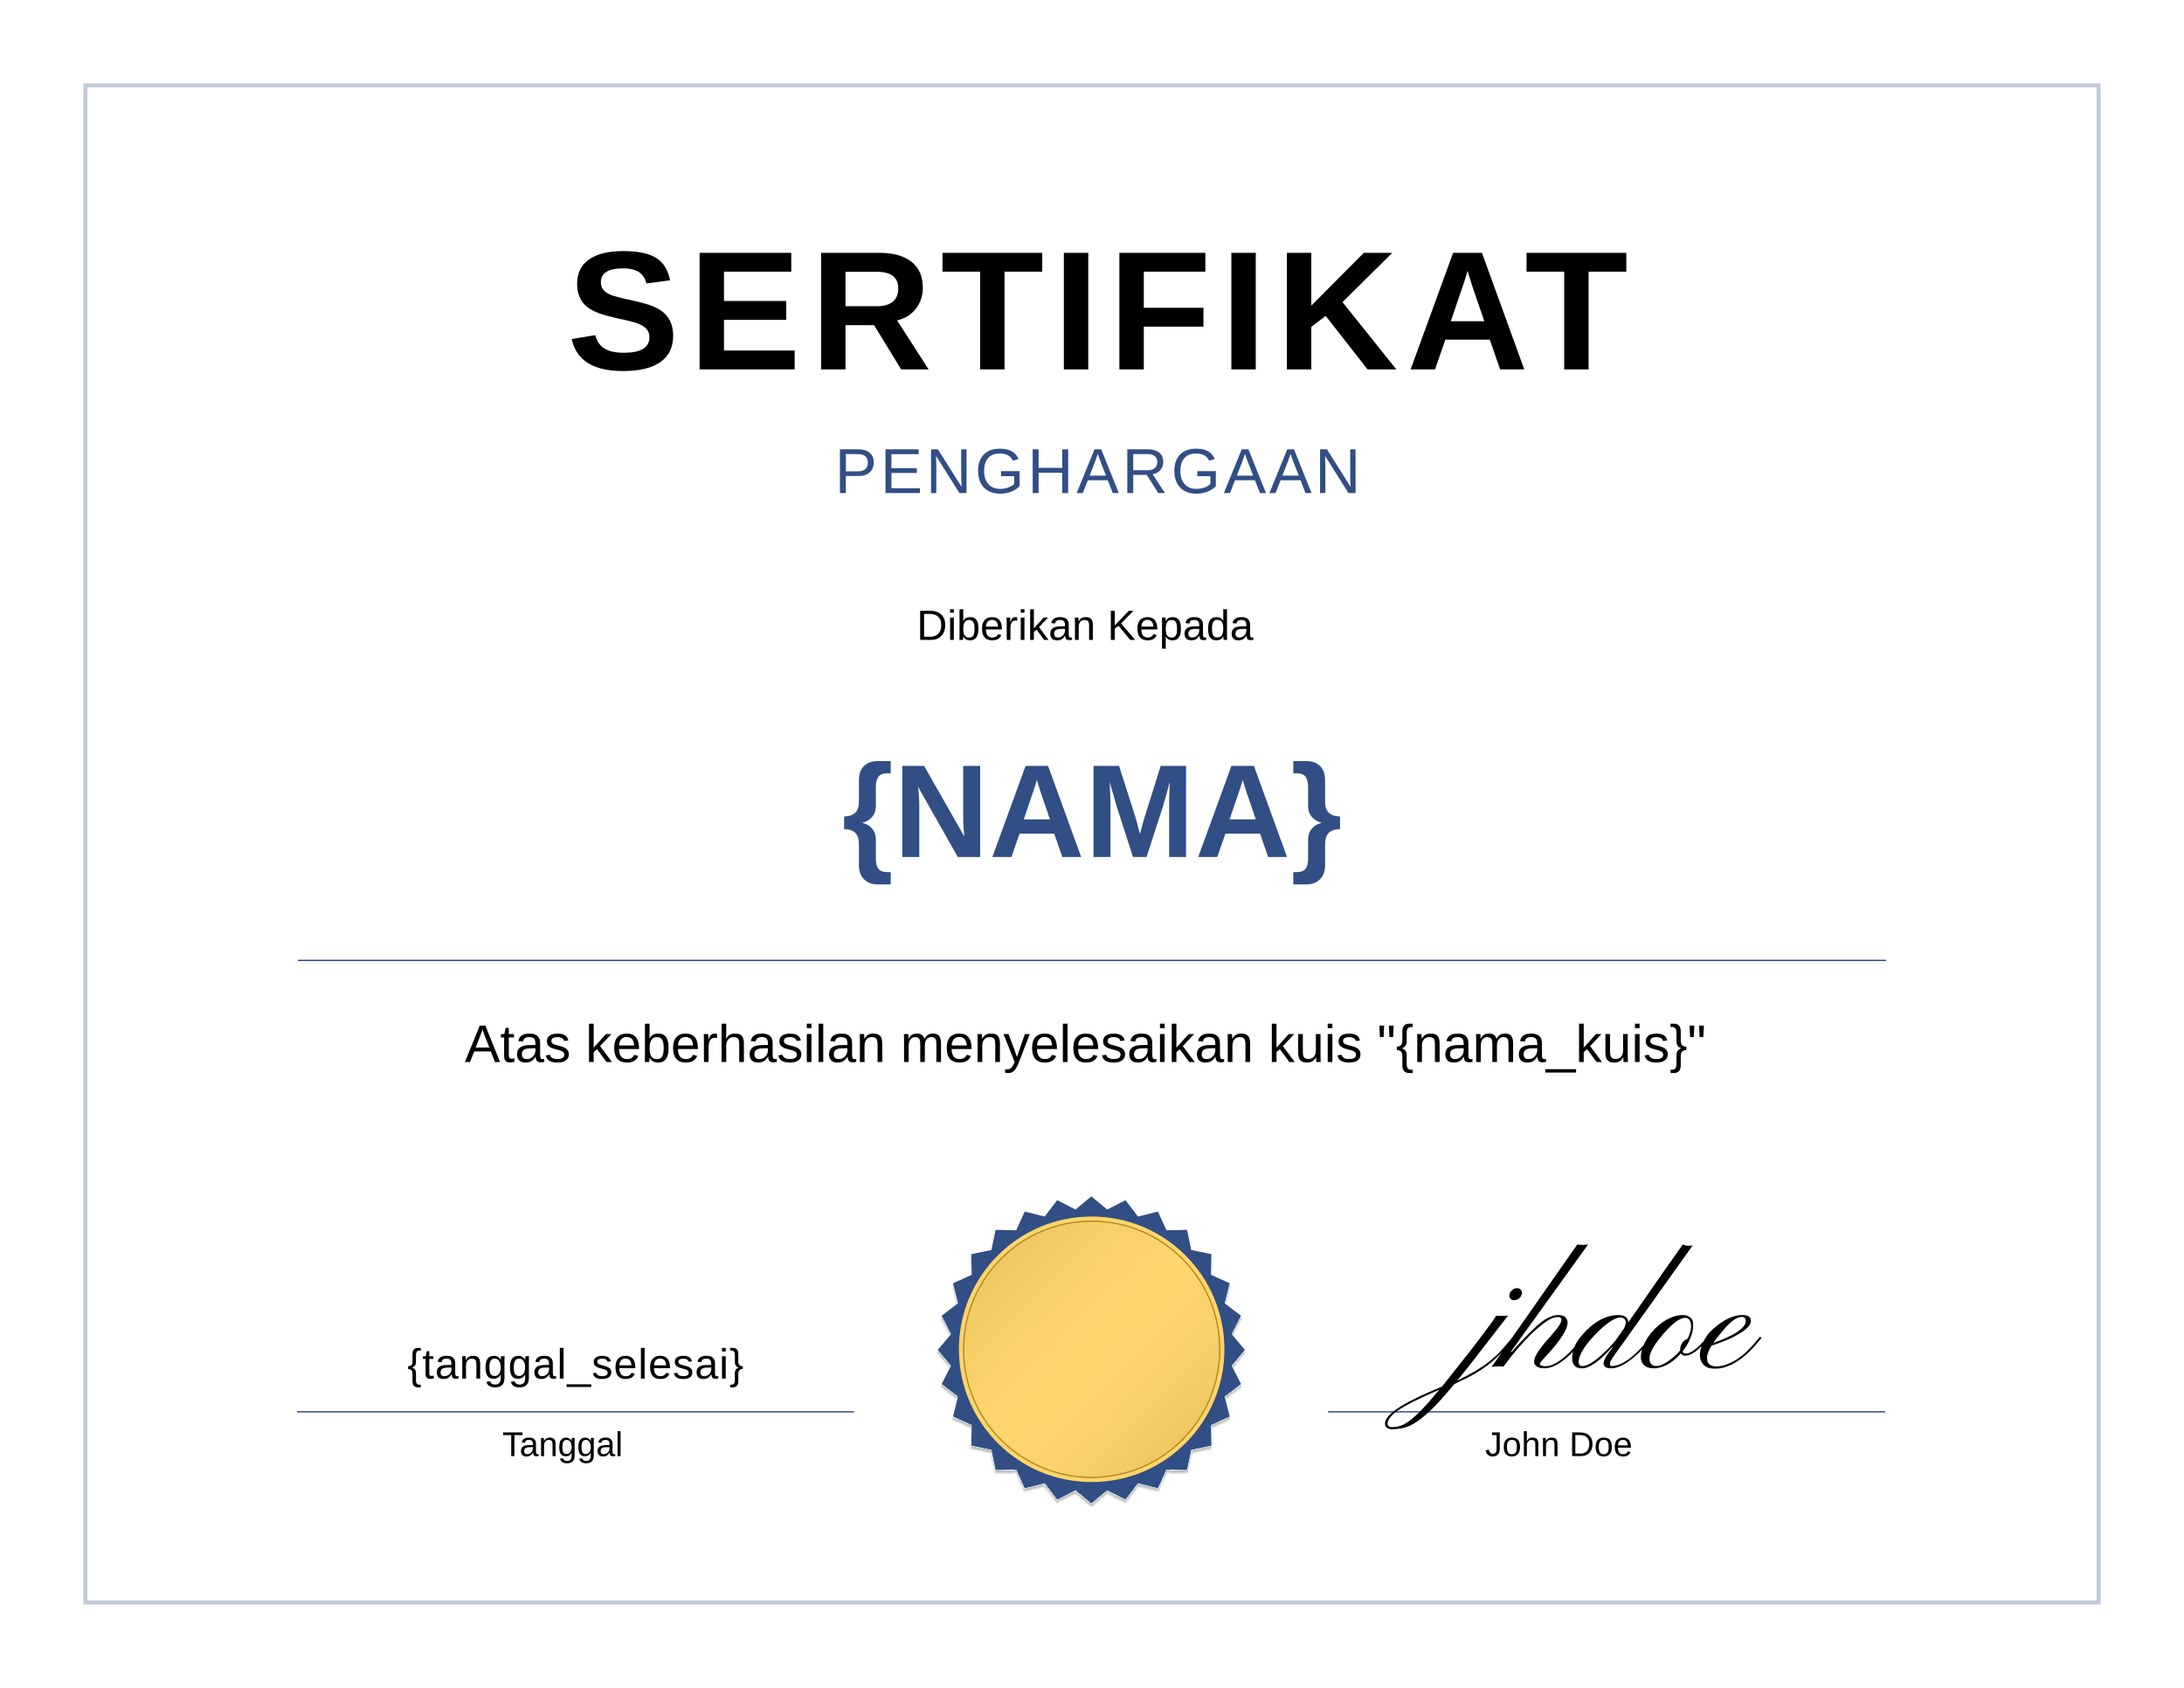
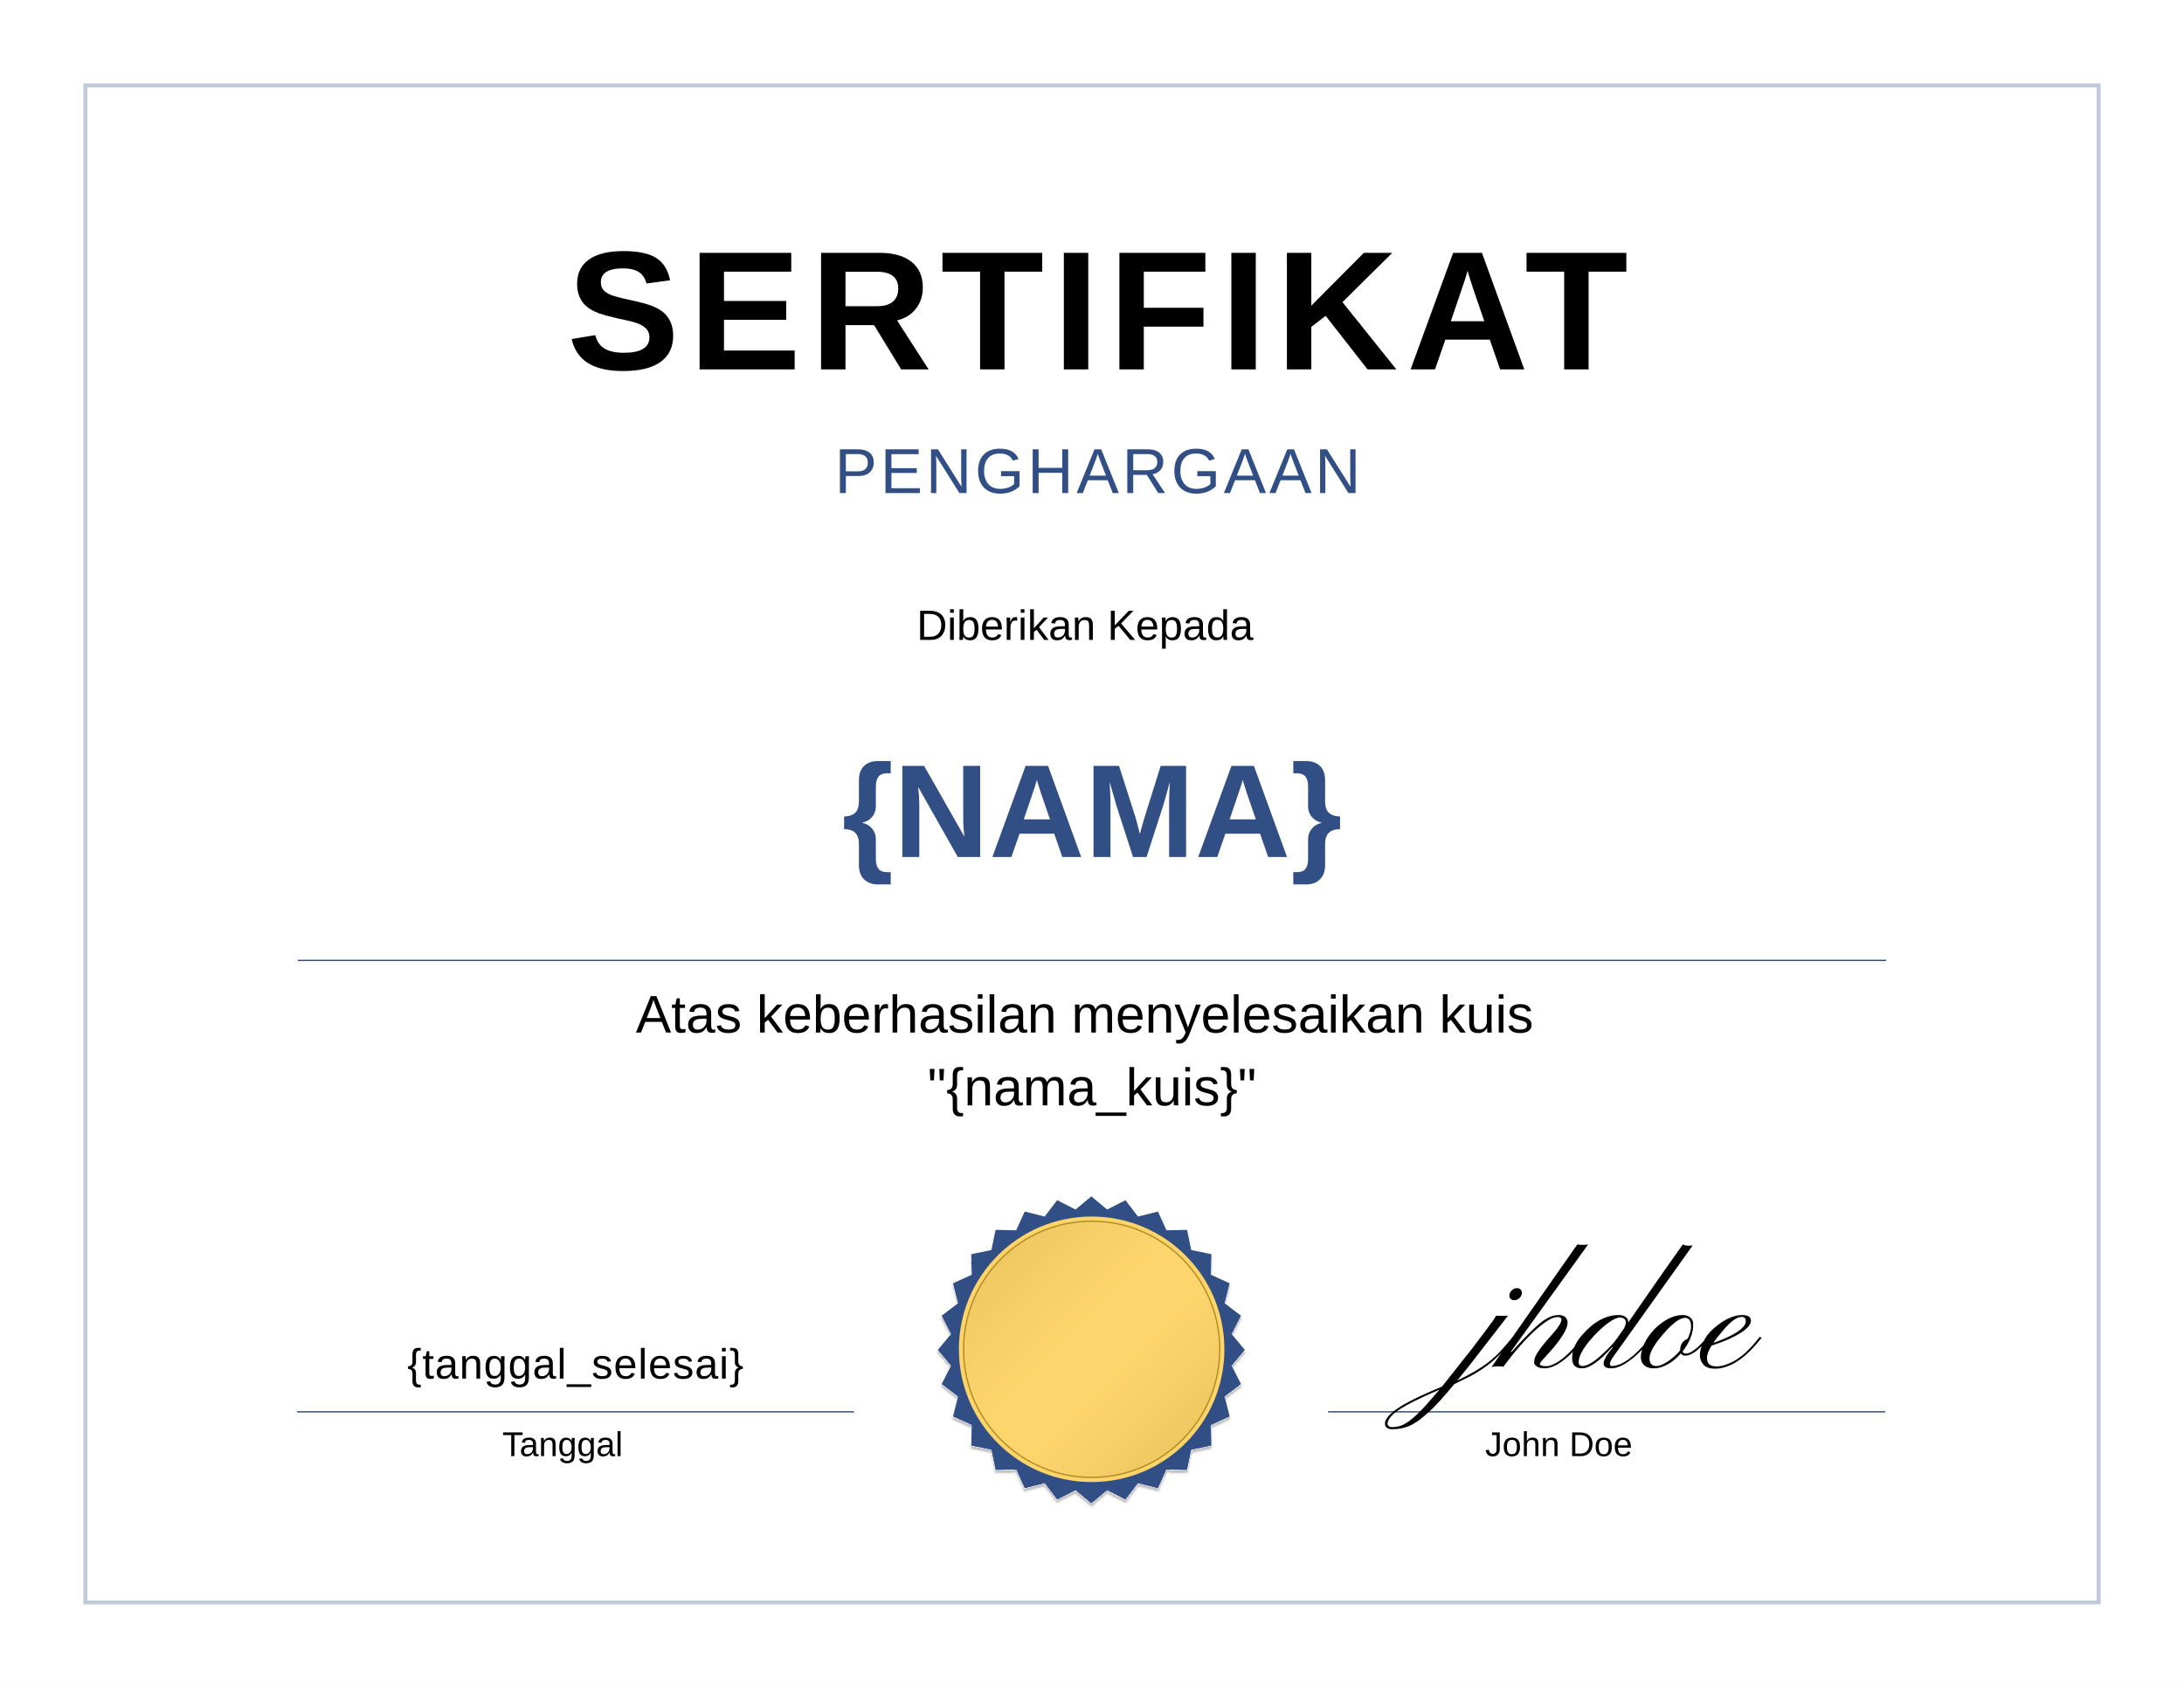
<svg xmlns="http://www.w3.org/2000/svg" width="3300" height="2550" viewBox="0 0 3300 2550" fill="none">
  <defs>
    <style>
text {
  font-family: -apple-system, BlinkMacSystemFont, "Segoe UI", Arial, Helvetica, sans-serif;
}
</style>
  </defs>
  <rect width="3300" height="2550" fill="white" />
  <rect x="129" y="129" width="3042" height="2292" stroke="#314E85" stroke-opacity="0.3" stroke-width="6" />
  <g filter="url(#filter0_d_4_2)">
    <path d="M1648.99 1807.45L1672.89 1827.36L1700.62 1813.27L1719.49 1837.99L1749.66 1830.43L1762.55 1858.73L1793.64 1858.07L1799.92 1888.53L1830.38 1894.8L1829.72 1925.9L1858.02 1938.79L1850.46 1968.96L1875.18 1987.83L1861.09 2015.56L1880.99 2039.45L1861.09 2063.35L1875.18 2091.08L1850.46 2109.95L1858.02 2140.11L1829.72 2153.01L1830.38 2184.1L1799.92 2190.38L1793.64 2220.84L1762.55 2220.18L1749.66 2248.48L1719.49 2240.92L1700.62 2265.64L1672.89 2251.55L1648.99 2271.45L1625.1 2251.55L1597.37 2265.64L1578.5 2240.92L1548.33 2248.48L1535.44 2220.18L1504.35 2220.84L1498.07 2190.38L1467.61 2184.1L1468.27 2153.01L1439.97 2140.11L1447.53 2109.95L1422.81 2091.08L1436.9 2063.35L1416.99 2039.45L1436.9 2015.56L1422.81 1987.83L1447.53 1968.96L1439.97 1938.79L1468.27 1925.9L1467.61 1894.8L1498.07 1888.53L1504.35 1858.07L1535.44 1858.73L1548.33 1830.43L1578.5 1837.99L1597.37 1813.27L1625.1 1827.36L1648.99 1807.45Z" fill="#314E85" />
  </g>
  <circle cx="1649.48" cy="2038.53" r="197.583" fill="#FFD56A" stroke="#FFD56A" stroke-width="6" />
  <circle cx="1649.48" cy="2038.53" r="193.566" fill="url(#paint0_linear_4_2)" stroke="#B38B24" stroke-width="2" />
  <text fill="black" style="white-space: pre" xml:space="preserve" font-family="Inter" font-size="52" letter-spacing="0em">
    <tspan x="2244" y="2199.91">John Doe</tspan>
  </text>
  <line x1="2006.7" y1="2133" x2="2848.49" y2="2133" stroke="#314E85" stroke-width="2" />
  <g transform="translate(2427.6, 1880)">
    <g transform="scale(5)">
      <g transform="translate(-67, 0)">
        <defs />
        <g transform="translate(-43.76666,25.91667)">
          <rect fill="rgb(255,255,255)" stroke="none" x="0" y="0" width="113.85" height="55.867" fill-opacity="0" transform="translate(43.76666,-25.91667)" />
          <g transform="translate(57.55833,28) rotate(0,0,0) translate(-57.55833,-28) matrix(1,0,0,1,57.55833,28)">
            <path fill="rgb(0,0,0)" fill-opacity="1" d="M26.86-37.69Q26.52-37.39 26.09-37.21Q25.67-37.04 25.14-37.04Q24.62-37.04 24.22-37.45Q23.82-37.86 23.82-38.37Q23.82-38.89 24.01-39.29Q24.20-39.68 24.52-39.99L24.52-39.99Q25.25-40.69 26.05-40.69Q26.84-40.69 27.22-40.26Q27.59-39.82 27.59-39.31Q27.59-38.79 27.39-38.39Q27.20-38.00 26.86-37.69ZM19.74-32.37L19.74-32.37Q19.98-32.32 20.63-32.32L20.63-32.32Q21.45-32.32 22.04-32.32L22.04-32.32Q23.07-32.32 23.40-32.37L23.40-32.37L11.54-17.07L8.05-12.75Q14.07-15.66 17.33-18.19L17.33-18.19Q19.84-20.14 21.66-22.21Q23.49-24.29 24.87-26.02L24.87-26.02L25.34-25.62Q21.08-20.28 17.23-17.39L17.23-17.39Q14.54-15.40 11.94-14.04L11.94-14.04L7.18-11.70Q2.30-5.84-0.13-3.61Q-2.57-1.39-3.97-0.44Q-5.36 0.51-6.63 1.03L-6.63 1.03Q-8.83 1.94-11.69 1.94L-11.69 1.94Q-13.16 1.94-13.66 0.93L-13.66 0.93Q-13.77 0.65-13.77 0.03Q-13.77-0.59-12.98-1.70Q-12.18-2.82-10.21-4.18L-10.21-4.18Q-6.23-6.94 3.48-10.97L3.48-10.97L12.50-22.36Q18.08-29.70 18.90-30.91Q19.72-32.11 19.74-32.37ZM-0.98-5.77L2.68-10.01Q-5.92-6.33-9.39-4.04L-9.39-4.04Q-13.00-1.64-13.00 0.37L-13.00 0.37Q-13.00 0.63-12.68 0.97Q-12.37 1.31-11.57 1.31Q-10.77 1.31-9.95 1.14Q-9.13 0.98-8.23 0.55Q-7.33 0.11-6.27-0.67Q-5.22-1.46-3.91-2.71Q-2.59-3.96-0.98-5.77L-0.98-5.77ZM24.17-19.81L22.02-16.95Q21.38-17.07 20.61-17.07L20.61-17.07Q19.27-17.07 18.41-16.83L18.41-16.83L44.35-53.89Q45.92-53.65 47.61-53.89L47.61-53.89L24.36-21.61L24.48-21.36Q26.26-23.42 27.78-25.01L27.78-25.01L30.57-27.82Q32.96-30.14 34.44-31.11L34.44-31.11Q36.66-32.56 38.66-32.56L38.66-32.56Q40.74-32.56 41.28-31.06L41.28-31.06Q42.34-28.15 34.70-19.95L34.70-19.95L33.78-18.94Q33.03-18.10 33.03-17.65L33.03-17.65Q33.03-17.42 33.55-17.27Q34.06-17.11 35.00-17.11Q35.94-17.11 37.20-17.71Q38.47-18.31 39.66-19.22Q40.86-20.14 41.94-21.24Q43.02-22.34 43.87-23.32Q44.73-24.31 45.31-25.06Q45.90-25.81 46.11-26.02L46.11-26.02L46.62-25.62Q46.39-25.36 45.77-24.59Q45.15-23.82 44.25-22.80Q43.34-21.78 42.21-20.65Q41.07-19.53 39.78-18.61L39.78-18.61Q36.83-16.46 34.41-16.46L34.41-16.46Q32.49-16.46 31.58-17.51L31.58-17.51Q31.30-17.84 31.30-18.29Q31.30-18.73 31.43-19.30Q31.55-19.88 32.07-20.77L32.07-20.77Q33.27-22.79 35.23-25Q37.20-27.21 37.84-28.01Q38.47-28.81 38.84-29.39L38.84-29.39Q39.55-30.52 39.55-31.13L39.55-31.13Q39.55-31.97 38.45-31.97L38.45-31.97Q36.97-31.97 35.05-30.66L35.05-30.66Q30.38-27.54 24.17-19.81L24.17-19.81ZM55.09-22.79L54.90-22.88Q49.16-16.46 45.76-16.46L45.76-16.46Q42.78-16.46 42.78-19.53L42.78-19.53Q42.78-23.09 45.71-26.42L45.71-26.42Q50.98-32.56 56.84-32.56L56.84-32.56Q58.60-32.56 59.45-31.48L59.45-31.48Q59.70-31.13 59.70-30.82Q59.70-30.52 59.69-30.44Q59.68-30.36 59.68-30.24L59.68-30.24L71.30-46.93L76.23-53.89Q77.09-53.51 77.84-53.51Q78.59-53.51 79.20-53.58L79.20-53.58L56.94-22.36Q55.58-20.54 54.89-19.47Q54.20-18.40 54.20-17.78Q54.20-17.16 54.78-17.16L54.78-17.16Q57.05-17.16 59.94-19.27L59.94-19.27Q62.59-21.19 65.73-25.04L65.73-25.04Q66.31-25.79 66.55-26.02L66.55-26.02L67.06-25.62Q66.80-25.36 66.16-24.59Q65.52-23.82 64.57-22.81Q63.62-21.80 62.43-20.68Q61.25-19.55 59.91-18.61L59.91-18.61Q56.89-16.46 54.58-16.46Q52.27-16.46 52.30-17.97Q52.32-19.48 55.09-22.79L55.09-22.79ZM48.10-24.85L48.10-24.85Q44.75-20.77 44.75-18.33L44.75-18.33Q44.75-17.16 45.92-17.16L45.92-17.16Q48.01-17.16 51.73-20.56L51.73-20.56L53.66-22.41Q55.32-24.05 56.37-25.55L56.37-25.55L58.46-28.53Q59.00-29.61 59.00-30.38Q59.00-31.15 58.44-31.49Q57.87-31.83 57.27-31.83Q56.66-31.83 55.73-31.42Q54.80-31.01 53.63-30.14L53.63-30.14Q51.08-28.32 48.10-24.85ZM76.93-20.28L76.93-20.28Q76.06-20.28 75.66-20.98L75.66-20.98Q72.87-17.82 69.64-16.79L69.64-16.79Q68.56-16.46 67.54-16.46Q66.52-16.46 65.80-16.69Q65.07-16.93 64.60-17.35L64.60-17.35Q62.70-18.99 64.23-23.00L64.23-23.00Q64.81-24.57 65.74-25.93Q66.66-27.29 67.82-28.45Q68.98-29.61 70.32-30.52L70.32-30.52Q73.34-32.56 76.23-32.56L76.23-32.56Q77.47-32.56 78.37-31.91Q79.27-31.27 79.34-30.06Q79.41-28.86 79.20-27.80Q78.99-26.75 78.57-25.69L78.57-25.69Q77.73-23.54 76.18-21.61L76.18-21.61Q76.34-20.93 77.08-20.93Q77.82-20.93 78.49-21.27Q79.16-21.61 79.82-22.12Q80.49-22.62 81.14-23.24Q81.78-23.86 82.32-24.43L82.32-24.43L83.21-25.41Q83.59-25.86 83.75-26.02L83.75-26.02L84.27-25.62Q83.96-25.34 83.49-24.82Q83.02-24.31 82.44-23.72L82.44-23.72Q82.44-23.72 81.20-22.50L81.20-22.50Q78.78-20.28 76.93-20.28ZM67.20-17.35L67.20-17.35Q67.58-17.16 68.26-17.16L68.26-17.16Q69.78-17.16 72.17-18.87L72.17-18.87Q74.00-20.18 75.43-21.89L75.43-21.89L75.43-21.99Q75.43-23.98 76.93-24.99L76.93-24.99Q77.33-25.27 77.68-25.39L77.68-25.39Q78.80-27.78 78.73-29.30L78.73-29.30Q78.59-31.71 76.95-31.71L76.95-31.71Q74.19-31.71 69.20-25.48L69.20-25.48Q65.98-21.45 66.17-19.20L66.17-19.20Q66.17-17.91 67.20-17.35ZM92.64-18.53Q91.16-17.58 89.43-16.97Q87.71-16.36 86.16-16.36Q84.62-16.36 83.81-16.68Q83.00-17.00 82.48-17.56L82.48-17.56Q80.28-19.95 82.51-24.61L82.51-24.61Q83.47-26.68 85.41-28.38Q87.36-30.07 88.84-30.92L88.84-30.92Q91.70-32.56 94.20-32.56L94.20-32.56Q96.69-32.56 96.80-31.01L96.80-31.01Q96.97-28.50 90.71-25.55L90.71-25.55Q88.41-24.47 84.92-23.32L84.92-23.32Q83.54-21.07 83.54-19.66Q83.54-18.24 84.28-17.64Q85.02-17.04 86.43-17.04Q87.85-17.04 89.50-17.65Q91.16-18.26 92.60-19.20Q94.04-20.14 95.21-21.24Q96.38-22.34 97.28-23.35Q98.19-24.36 98.76-25.09Q99.34-25.83 99.55-26.02L99.55-26.02L100.04-25.62Q99.73-25.36 99.11-24.57Q98.49-23.77 97.54-22.75Q96.59-21.73 95.36-20.61Q94.13-19.48 92.64-18.53ZM85.46-24.14L85.46-24.14Q92.54-26.63 94.58-29.09L94.58-29.09Q95.26-29.91 95.26-30.68L95.26-30.68Q95.26-32.00 94.04-32.00L94.04-32.00Q91.88-32.00 88.65-28.22L88.65-28.22Q86.40-25.60 85.46-24.14Z" />
          </g>
        </g>
      </g>
    </g>
  </g>
  <text fill="black" style="white-space: pre" xml:space="preserve" font-family="Inter" font-size="52" letter-spacing="0em">
    <tspan x="759" y="2199.91">Tanggal</tspan>
  </text>
  <line x1="448.701" y1="2133" x2="1290.49" y2="2133" stroke="#314E85" stroke-width="2" />
  <text x="869.5" y="2082.77" text-anchor="middle" fill="black" font-family="Inter" font-size="64" font-weight="500" letter-spacing="0.02em">
  {tanggal_selesai}
</text>
-   <text fill="black" style="white-space: pre" xml:space="preserve" font-family="Inter" font-size="80" letter-spacing="0em">
-     <tspan x="702.305" y="1604.54">Atas keberhasilan menyelesaikan kuis "{nama_kuis}" </tspan>
+   <text x="1650" y="1560" text-anchor="middle" fill="black" font-family="Inter" font-size="80" letter-spacing="0em">
+     <tspan x="1650" dy="0">Atas keberhasilan menyelesaikan kuis</tspan>
+     <tspan x="1650" dy="110">"{nama_kuis}"</tspan>
  </text>
  <line x1="450" y1="1451" x2="2850" y2="1451" stroke="#314E85" stroke-width="2" />
  <text x="1650" y="1294.73" text-anchor="middle" fill="#314E85" font-family="Inter" font-size="200" font-weight="600" letter-spacing="0em">
  {NAMA}
</text>
  <text fill="black" style="white-space: pre" xml:space="preserve" font-family="Inter" font-size="64" letter-spacing="0em">
    <tspan x="1385.09" y="966.773">Diberikan Kepada</tspan>
  </text>
  <text fill="#314E85" style="white-space: pre" xml:space="preserve" font-family="Inter" font-size="96" letter-spacing="0.05em">
    <tspan x="1261.25" y="744.909">PENGHARGAAN</tspan>
  </text>
  <text fill="black" style="white-space: pre" xml:space="preserve" font-family="Inter" font-size="256" font-weight="bold" letter-spacing="0.05em">
    <tspan x="856.4" y="558.091">SERTIFIKAT</tspan>
  </text>
  <defs>
    <filter id="filter0_d_4_2" x="1412.99" y="1807.45" width="472" height="472" filterUnits="userSpaceOnUse" color-interpolation-filters="sRGB">
      <feFlood flood-opacity="0" result="BackgroundImageFix" />
      <feColorMatrix in="SourceAlpha" type="matrix" values="0 0 0 0 0 0 0 0 0 0 0 0 0 0 0 0 0 0 127 0" result="hardAlpha" />
      <feOffset dy="4" />
      <feGaussianBlur stdDeviation="2" />
      <feComposite in2="hardAlpha" operator="out" />
      <feColorMatrix type="matrix" values="0 0 0 0 0 0 0 0 0 0 0 0 0 0 0 0 0 0 0.25 0" />
      <feBlend mode="normal" in2="BackgroundImageFix" result="effect1_dropShadow_4_2" />
      <feBlend mode="normal" in="SourceGraphic" in2="effect1_dropShadow_4_2" result="shape" />
    </filter>
    <linearGradient id="paint0_linear_4_2" x1="1521.4" y1="1892.57" x2="1793.51" y2="2167.1" gradientUnits="userSpaceOnUse">
      <stop stop-color="#EFC863" />
      <stop offset="0.521" stop-color="#FFD772" stop-opacity="0.5" />
      <stop offset="1" stop-color="#EFC863" />
    </linearGradient>
  </defs>
</svg>
